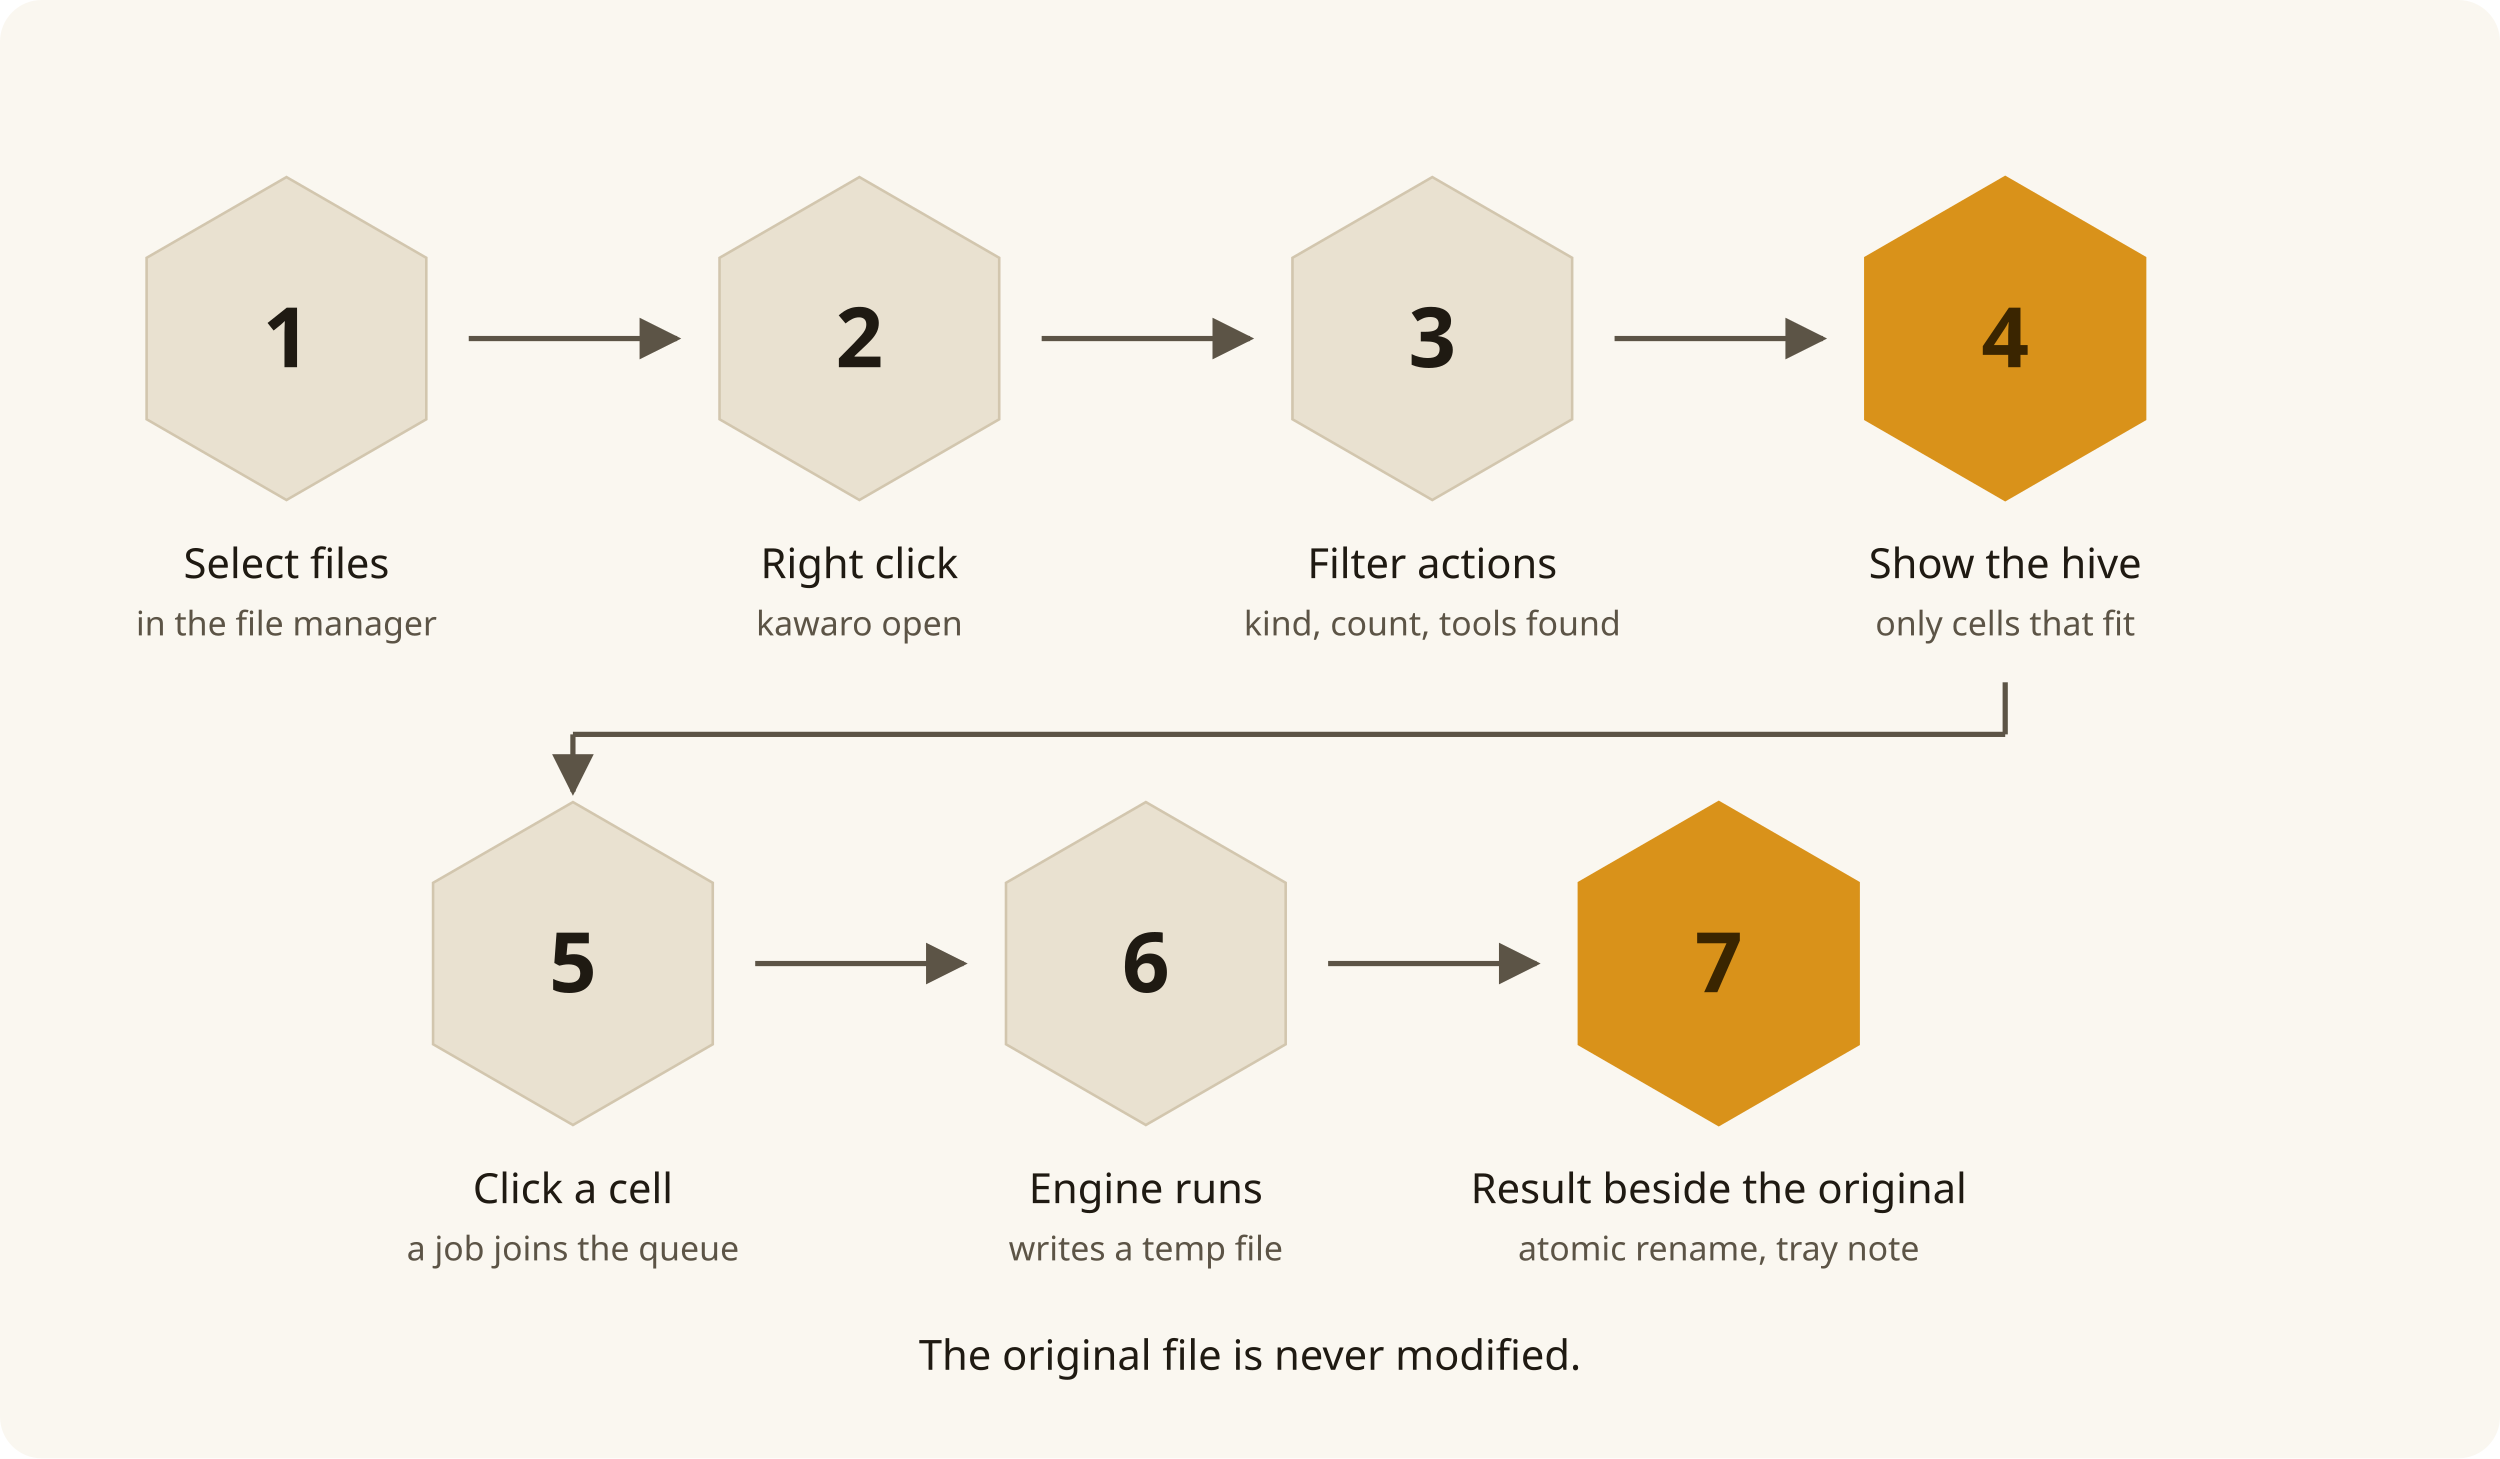
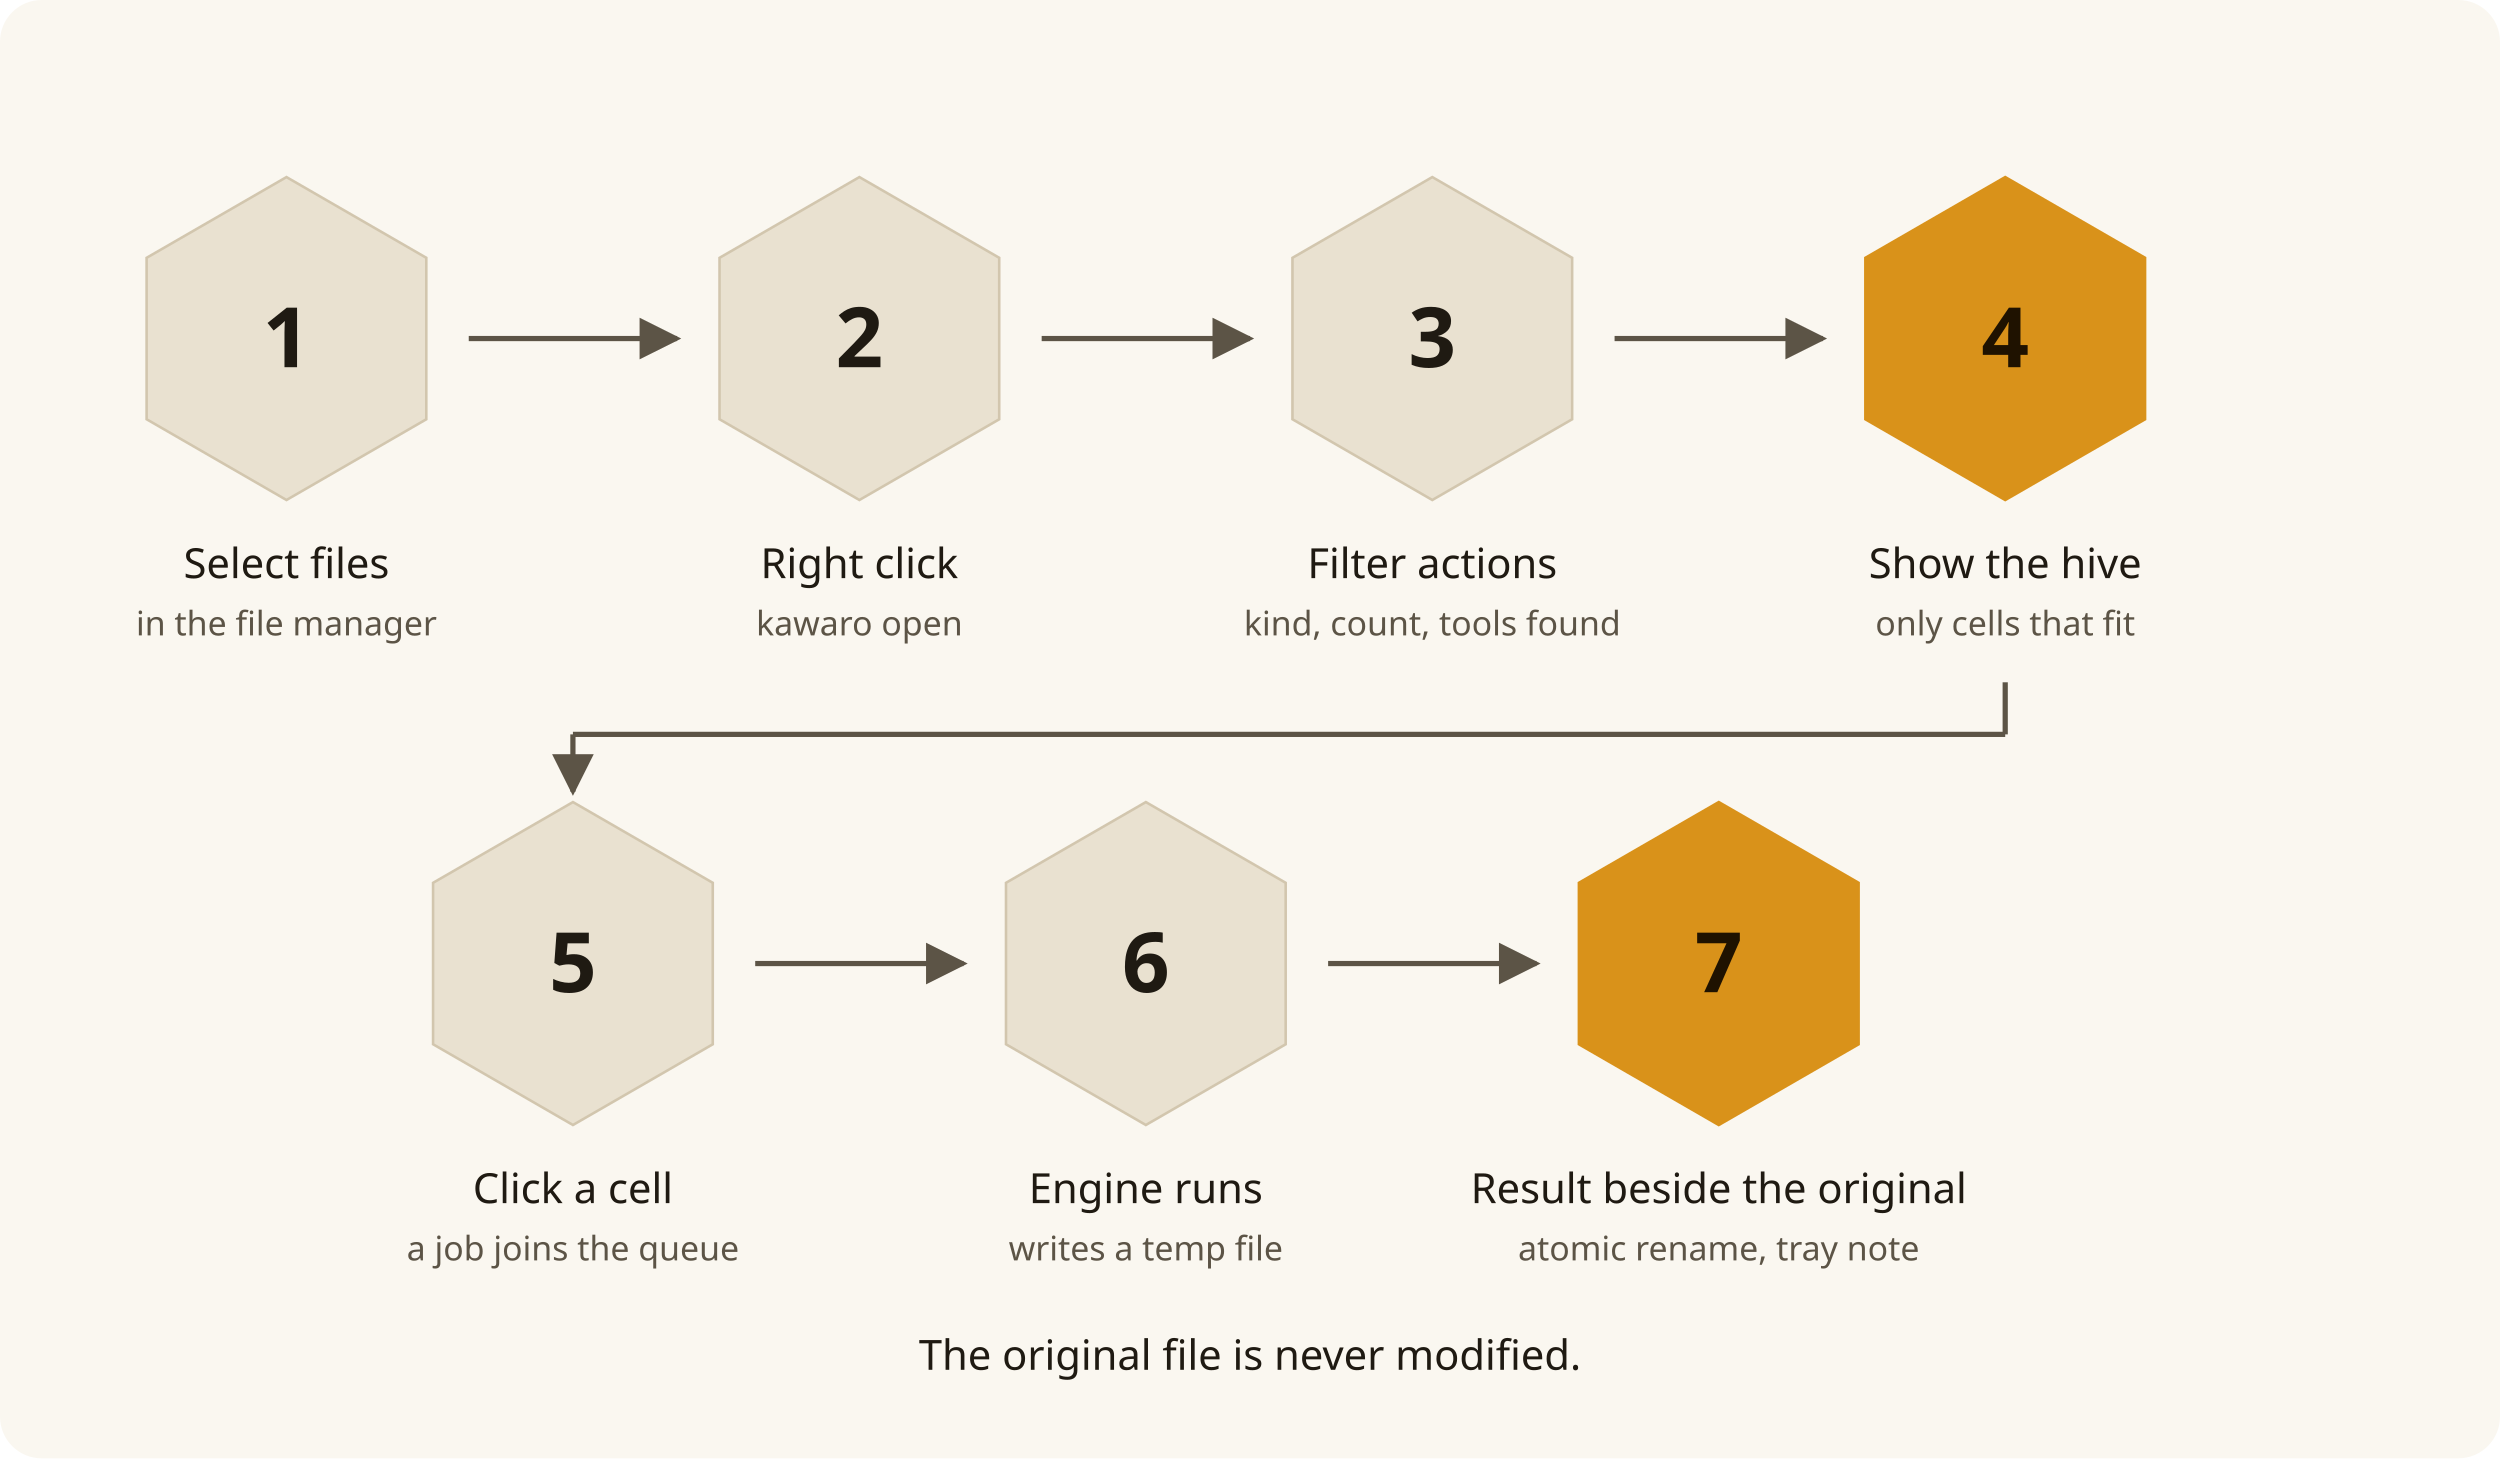
<svg xmlns="http://www.w3.org/2000/svg" viewBox="0 0 960 560" role="img" aria-labelledby="t d" width="960" height="560">
  <style>
.box{fill:#F2EDE2;stroke:#D2C6AE;stroke-width:1}
.box2{fill:#E9E1D0;stroke:#D2C6AE;stroke-width:1}
.zone{fill:#FAF7F0;stroke:#D2C6AE;stroke-width:1;stroke-dasharray:6 6}
.hot{fill:#D9921A;stroke:#D9921A}
.hex{fill:#E9E1D0;stroke:#D2C6AE;stroke-width:1}
.hexhot{fill:#D9921A;stroke:#D9921A}
.hexc{fill:#DFD3BB;stroke:#D2C6AE;stroke-width:1}
.t{fill:#1F1A12} .t2{fill:#5C5446}
- .hot-t{fill:#3A2500} .hexhot-t{fill:#3A2500}
+ .hot-t{fill:#1F1200} .hexhot-t{fill:#1F1200}
.ln{stroke:#5C5446;stroke-width:2;fill:none}
.head{fill:#5C5446}
text{font-family:"IBM Plex Sans Arabic", "IBM Plex Sans", system-ui, sans-serif}
</style>
  <rect width="960" height="560" fill="#FAF7F0" rx="16" />
  <defs>
    <marker id="a" viewBox="0 0 10 10" refX="9" refY="5" markerWidth="8" markerHeight="8" orient="auto-start-reverse">
      <path d="M0 0L10 5L0 10Z" fill="#5C5446" />
    </marker>
  </defs>
  <path class="hex" d="M110.0,68.0L163.7,99.0L163.7,161.0L110.0,192.0L56.3,161.0L56.3,99.0Z" />
  <text class="t" x="110.0" y="141" text-anchor="middle" font-size="32" font-weight="600">1</text>
  <text class="t" x="110.0" y="222" text-anchor="middle" font-size="16">Select files</text>
  <text class="t2" x="110.0" y="244" text-anchor="middle" font-size="13">in the file manager</text>
  <path class="hex" d="M330.0,68.0L383.7,99.0L383.7,161.0L330.0,192.0L276.3,161.0L276.3,99.0Z" />
  <text class="t" x="330.0" y="141" text-anchor="middle" font-size="32" font-weight="600">2</text>
  <text class="t" x="330.0" y="222" text-anchor="middle" font-size="16">Right click</text>
  <text class="t2" x="330.0" y="244" text-anchor="middle" font-size="13" font-family="ui-monospace, 'IBM Plex Mono', monospace">kawaro open</text>
  <path class="hex" d="M550.0,68.0L603.7,99.0L603.7,161.0L550.0,192.0L496.3,161.0L496.3,99.0Z" />
  <text class="t" x="550.0" y="141" text-anchor="middle" font-size="32" font-weight="600">3</text>
  <text class="t" x="550.0" y="222" text-anchor="middle" font-size="16">Filter actions</text>
  <text class="t2" x="550.0" y="244" text-anchor="middle" font-size="13">kind, count, tools found</text>
  <path class="hexhot" d="M770.0,68.0L823.7,99.0L823.7,161.0L770.0,192.0L716.3,161.0L716.3,99.0Z" />
  <text class="hexhot-t" x="770.0" y="141" text-anchor="middle" font-size="32" font-weight="600">4</text>
  <text class="t" x="770.0" y="222" text-anchor="middle" font-size="16">Show the hive</text>
  <text class="t2" x="770.0" y="244" text-anchor="middle" font-size="13">only cells that fit</text>
  <path class="hex" d="M220.0,308.0L273.7,339.0L273.7,401.0L220.0,432.0L166.3,401.0L166.3,339.0Z" />
  <text class="t" x="220.0" y="381" text-anchor="middle" font-size="32" font-weight="600">5</text>
  <text class="t" x="220.0" y="462" text-anchor="middle" font-size="16">Click a cell</text>
  <text class="t2" x="220.0" y="484" text-anchor="middle" font-size="13">a job joins the queue</text>
  <path class="hex" d="M440.0,308.0L493.7,339.0L493.7,401.0L440.0,432.0L386.3,401.0L386.3,339.0Z" />
  <text class="t" x="440.0" y="381" text-anchor="middle" font-size="32" font-weight="600">6</text>
  <text class="t" x="440.0" y="462" text-anchor="middle" font-size="16">Engine runs</text>
  <text class="t2" x="440.0" y="484" text-anchor="middle" font-size="13">writes a temp file</text>
  <path class="hexhot" d="M660.0,308.0L713.7,339.0L713.7,401.0L660.0,432.0L606.3,401.0L606.3,339.0Z" />
  <text class="hexhot-t" x="660.0" y="381" text-anchor="middle" font-size="32" font-weight="600">7</text>
  <text class="t" x="660.0" y="462" text-anchor="middle" font-size="16">Result beside the original</text>
  <text class="t2" x="660.0" y="484" text-anchor="middle" font-size="13">atomic rename, tray note</text>
  <line class="ln" x1="180.0" y1="130" x2="260.0" y2="130" marker-end="url(#a)" />
  <line class="ln" x1="400.0" y1="130" x2="480.0" y2="130" marker-end="url(#a)" />
  <line class="ln" x1="620.0" y1="130" x2="700.0" y2="130" marker-end="url(#a)" />
  <line class="ln" x1="770.0" y1="262" x2="770.0" y2="282" />
  <line class="ln" x1="770.0" y1="282" x2="220.0" y2="282" />
  <line class="ln" x1="220.0" y1="282" x2="220.0" y2="304" marker-end="url(#a)" />
  <line class="ln" x1="290.0" y1="370" x2="370.0" y2="370" marker-end="url(#a)" />
  <line class="ln" x1="510.0" y1="370" x2="590.0" y2="370" marker-end="url(#a)" />
  <text class="t" x="480.0" y="526" text-anchor="middle" font-size="16">The original file is never modified.</text>
</svg>
